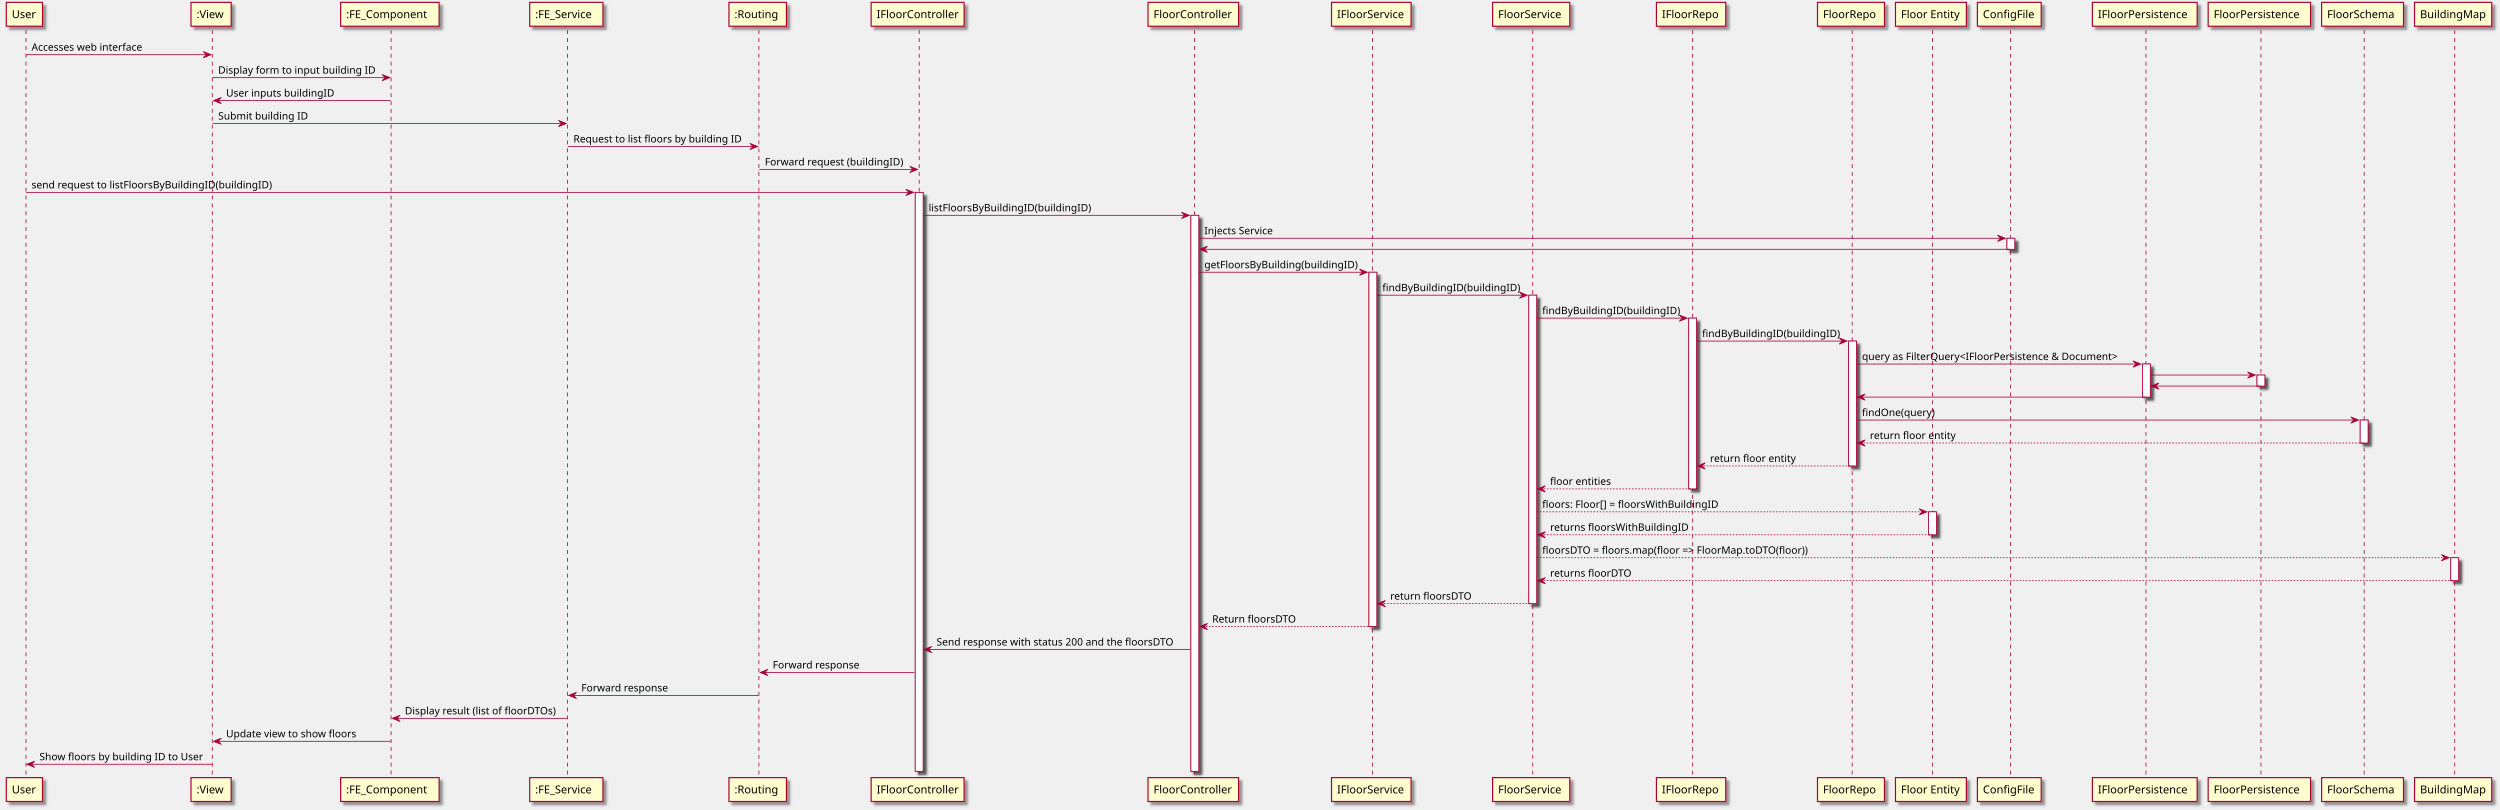
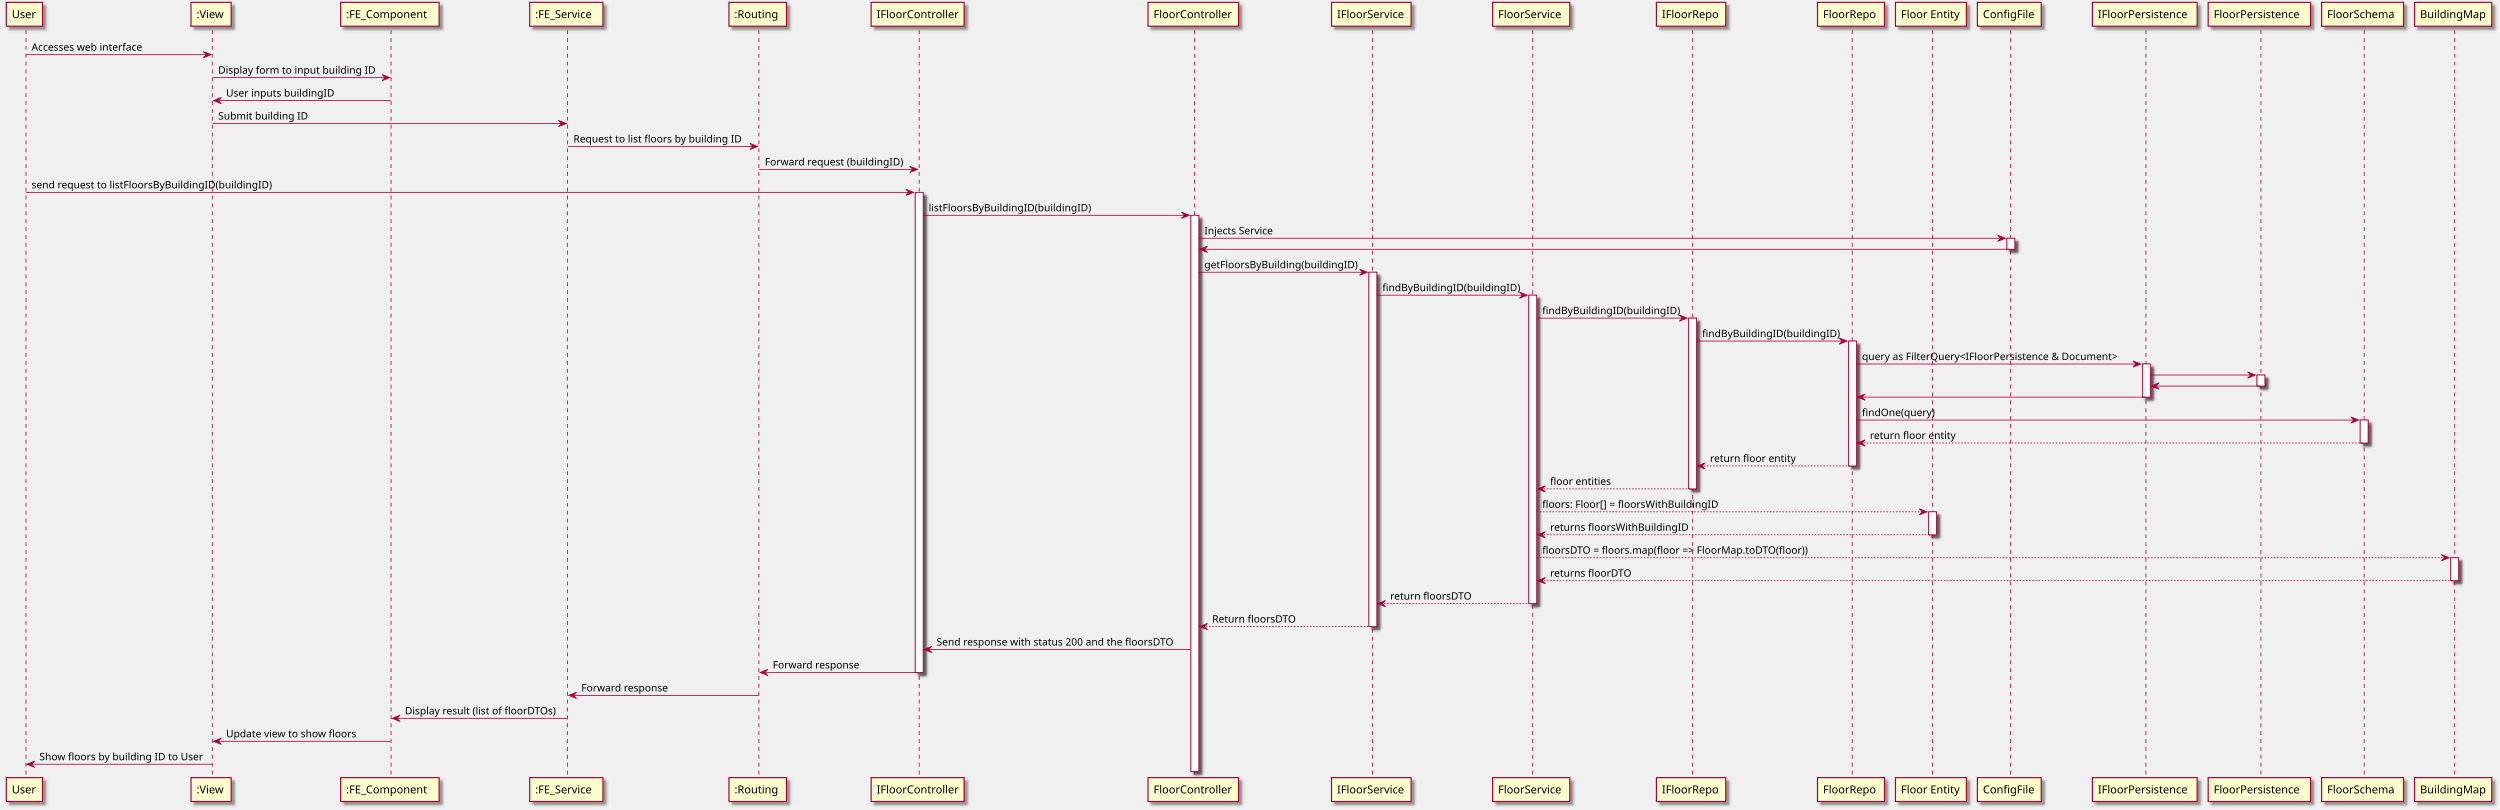
<svg xmlns="http://www.w3.org/2000/svg" contentScriptType="application/ecmascript" contentStyleType="text/css" height="1028px" preserveAspectRatio="none" style="width:3174px;height:1028px;" version="1.1" viewBox="0 0 3174 1028" width="3174px" zoomAndPan="magnify">
  <defs>
-     <filter height="300%" id="f4dc5txooa3xc" width="300%" x="-1" y="-1">
+     <filter height="300%" id="f1s81sa1xdpvc3" width="300%" x="-1" y="-1">
      <feGaussianBlur result="blurOut" stdDeviation="2.0" />
      <feColorMatrix in="blurOut" result="blurOut2" type="matrix" values="0 0 0 0 0 0 0 0 0 0 0 0 0 0 0 0 0 0 .4 0" />
      <feOffset dx="4.0" dy="4.0" in="blurOut2" result="blurOut3" />
      <feBlend in="SourceGraphic" in2="blurOut3" mode="normal" />
    </filter>
  </defs>
  <g>
-     <rect fill="#FFFFFF" filter="url(#f4dc5txooa3xc)" height="735.055" style="stroke: #A80036; stroke-width: 1.0;" width="10" x="1162" y="244.227" />
-     <rect fill="#FFFFFF" filter="url(#f4dc5txooa3xc)" height="705.922" style="stroke: #A80036; stroke-width: 1.0;" width="10" x="1512" y="273.359" />
-     <rect fill="#FFFFFF" filter="url(#f4dc5txooa3xc)" height="449.859" style="stroke: #A80036; stroke-width: 1.0;" width="10" x="1738" y="345.625" />
-     <rect fill="#FFFFFF" filter="url(#f4dc5txooa3xc)" height="391.594" style="stroke: #A80036; stroke-width: 1.0;" width="10" x="1941" y="374.758" />
-     <rect fill="#FFFFFF" filter="url(#f4dc5txooa3xc)" height="216.797" style="stroke: #A80036; stroke-width: 1.0;" width="10" x="2144" y="403.891" />
-     <rect fill="#FFFFFF" filter="url(#f4dc5txooa3xc)" height="158.531" style="stroke: #A80036; stroke-width: 1.0;" width="10" x="2347" y="433.023" />
-     <rect fill="#FFFFFF" filter="url(#f4dc5txooa3xc)" height="29.133" style="stroke: #A80036; stroke-width: 1.0;" width="10" x="2448.5" y="649.82" />
-     <rect fill="#FFFFFF" filter="url(#f4dc5txooa3xc)" height="14" style="stroke: #A80036; stroke-width: 1.0;" width="10" x="2548" y="302.492" />
-     <rect fill="#FFFFFF" filter="url(#f4dc5txooa3xc)" height="42" style="stroke: #A80036; stroke-width: 1.0;" width="10" x="2720" y="462.156" />
-     <rect fill="#FFFFFF" filter="url(#f4dc5txooa3xc)" height="14" style="stroke: #A80036; stroke-width: 1.0;" width="10" x="2865.5" y="476.156" />
-     <rect fill="#FFFFFF" filter="url(#f4dc5txooa3xc)" height="29.133" style="stroke: #A80036; stroke-width: 1.0;" width="10" x="2996.5" y="533.289" />
-     <rect fill="#FFFFFF" filter="url(#f4dc5txooa3xc)" height="29.133" style="stroke: #A80036; stroke-width: 1.0;" width="10" x="3111.5" y="708.086" />
+     <rect fill="#FFFFFF" filter="url(#f1s81sa1xdpvc3)" height="609.523" style="stroke: #A80036; stroke-width: 1.0;" width="10" x="1162" y="244.227" />
+     <rect fill="#FFFFFF" filter="url(#f1s81sa1xdpvc3)" height="705.922" style="stroke: #A80036; stroke-width: 1.0;" width="10" x="1512" y="273.359" />
+     <rect fill="#FFFFFF" filter="url(#f1s81sa1xdpvc3)" height="449.859" style="stroke: #A80036; stroke-width: 1.0;" width="10" x="1738" y="345.625" />
+     <rect fill="#FFFFFF" filter="url(#f1s81sa1xdpvc3)" height="391.594" style="stroke: #A80036; stroke-width: 1.0;" width="10" x="1941" y="374.758" />
+     <rect fill="#FFFFFF" filter="url(#f1s81sa1xdpvc3)" height="216.797" style="stroke: #A80036; stroke-width: 1.0;" width="10" x="2144" y="403.891" />
+     <rect fill="#FFFFFF" filter="url(#f1s81sa1xdpvc3)" height="158.531" style="stroke: #A80036; stroke-width: 1.0;" width="10" x="2347" y="433.023" />
+     <rect fill="#FFFFFF" filter="url(#f1s81sa1xdpvc3)" height="29.133" style="stroke: #A80036; stroke-width: 1.0;" width="10" x="2448.5" y="649.82" />
+     <rect fill="#FFFFFF" filter="url(#f1s81sa1xdpvc3)" height="14" style="stroke: #A80036; stroke-width: 1.0;" width="10" x="2548" y="302.492" />
+     <rect fill="#FFFFFF" filter="url(#f1s81sa1xdpvc3)" height="42" style="stroke: #A80036; stroke-width: 1.0;" width="10" x="2720" y="462.156" />
+     <rect fill="#FFFFFF" filter="url(#f1s81sa1xdpvc3)" height="14" style="stroke: #A80036; stroke-width: 1.0;" width="10" x="2865.5" y="476.156" />
+     <rect fill="#FFFFFF" filter="url(#f1s81sa1xdpvc3)" height="29.133" style="stroke: #A80036; stroke-width: 1.0;" width="10" x="2996.5" y="533.289" />
+     <rect fill="#FFFFFF" filter="url(#f1s81sa1xdpvc3)" height="29.133" style="stroke: #A80036; stroke-width: 1.0;" width="10" x="3111.5" y="708.086" />
    <line style="stroke: #A80036; stroke-width: 1.0; stroke-dasharray: 5.0,5.0;" x1="33" x2="33" y1="38.297" y2="988.281" />
    <line style="stroke: #A80036; stroke-width: 1.0; stroke-dasharray: 5.0,5.0;" x1="269.5" x2="269.5" y1="38.297" y2="988.281" />
    <line style="stroke: #A80036; stroke-width: 1.0; stroke-dasharray: 5.0,5.0;" x1="496.5" x2="496.5" y1="38.297" y2="988.281" />
    <line style="stroke: #A80036; stroke-width: 1.0; stroke-dasharray: 5.0,5.0;" x1="720.5" x2="720.5" y1="38.297" y2="988.281" />
    <line style="stroke: #A80036; stroke-width: 1.0; stroke-dasharray: 5.0,5.0;" x1="963.5" x2="963.5" y1="38.297" y2="988.281" />
    <line style="stroke: #A80036; stroke-width: 1.0; stroke-dasharray: 5.0,5.0;" x1="1167" x2="1167" y1="38.297" y2="988.281" />
    <line style="stroke: #A80036; stroke-width: 1.0; stroke-dasharray: 5.0,5.0;" x1="1516.5" x2="1516.5" y1="38.297" y2="988.281" />
    <line style="stroke: #A80036; stroke-width: 1.0; stroke-dasharray: 5.0,5.0;" x1="1742.5" x2="1742.5" y1="38.297" y2="988.281" />
    <line style="stroke: #A80036; stroke-width: 1.0; stroke-dasharray: 5.0,5.0;" x1="1946" x2="1946" y1="38.297" y2="988.281" />
    <line style="stroke: #A80036; stroke-width: 1.0; stroke-dasharray: 5.0,5.0;" x1="2149" x2="2149" y1="38.297" y2="988.281" />
    <line style="stroke: #A80036; stroke-width: 1.0; stroke-dasharray: 5.0,5.0;" x1="2351.5" x2="2351.5" y1="38.297" y2="988.281" />
    <line style="stroke: #A80036; stroke-width: 1.0; stroke-dasharray: 5.0,5.0;" x1="2453.5" x2="2453.5" y1="38.297" y2="988.281" />
    <line style="stroke: #A80036; stroke-width: 1.0; stroke-dasharray: 5.0,5.0;" x1="2552.5" x2="2552.5" y1="38.297" y2="988.281" />
    <line style="stroke: #A80036; stroke-width: 1.0; stroke-dasharray: 5.0,5.0;" x1="2724.5" x2="2724.5" y1="38.297" y2="988.281" />
    <line style="stroke: #A80036; stroke-width: 1.0; stroke-dasharray: 5.0,5.0;" x1="2870.5" x2="2870.5" y1="38.297" y2="988.281" />
    <line style="stroke: #A80036; stroke-width: 1.0; stroke-dasharray: 5.0,5.0;" x1="3001.5" x2="3001.5" y1="38.297" y2="988.281" />
    <line style="stroke: #A80036; stroke-width: 1.0; stroke-dasharray: 5.0,5.0;" x1="3116.5" x2="3116.5" y1="38.297" y2="988.281" />
-     <rect fill="#FEFECE" filter="url(#f4dc5txooa3xc)" height="30.297" style="stroke: #A80036; stroke-width: 1.5;" width="46" x="8" y="3" />
+     <rect fill="#FEFECE" filter="url(#f1s81sa1xdpvc3)" height="30.297" style="stroke: #A80036; stroke-width: 1.5;" width="46" x="8" y="3" />
    <text fill="#000000" font-family="sans-serif" font-size="14" lengthAdjust="spacingAndGlyphs" textLength="32" x="15" y="22.995">User</text>
-     <rect fill="#FEFECE" filter="url(#f4dc5txooa3xc)" height="30.297" style="stroke: #A80036; stroke-width: 1.5;" width="46" x="8" y="987.281" />
+     <rect fill="#FEFECE" filter="url(#f1s81sa1xdpvc3)" height="30.297" style="stroke: #A80036; stroke-width: 1.5;" width="46" x="8" y="987.281" />
    <text fill="#000000" font-family="sans-serif" font-size="14" lengthAdjust="spacingAndGlyphs" textLength="32" x="15" y="1007.276">User</text>
-     <rect fill="#FEFECE" filter="url(#f4dc5txooa3xc)" height="30.297" style="stroke: #A80036; stroke-width: 1.5;" width="51" x="242.5" y="3" />
+     <rect fill="#FEFECE" filter="url(#f1s81sa1xdpvc3)" height="30.297" style="stroke: #A80036; stroke-width: 1.5;" width="51" x="242.5" y="3" />
    <text fill="#000000" font-family="sans-serif" font-size="14" lengthAdjust="spacingAndGlyphs" textLength="37" x="249.5" y="22.995">:View</text>
-     <rect fill="#FEFECE" filter="url(#f4dc5txooa3xc)" height="30.297" style="stroke: #A80036; stroke-width: 1.5;" width="51" x="242.5" y="987.281" />
+     <rect fill="#FEFECE" filter="url(#f1s81sa1xdpvc3)" height="30.297" style="stroke: #A80036; stroke-width: 1.5;" width="51" x="242.5" y="987.281" />
    <text fill="#000000" font-family="sans-serif" font-size="14" lengthAdjust="spacingAndGlyphs" textLength="37" x="249.5" y="1007.276">:View</text>
-     <rect fill="#FEFECE" filter="url(#f4dc5txooa3xc)" height="30.297" style="stroke: #A80036; stroke-width: 1.5;" width="125" x="432.5" y="3" />
+     <rect fill="#FEFECE" filter="url(#f1s81sa1xdpvc3)" height="30.297" style="stroke: #A80036; stroke-width: 1.5;" width="125" x="432.5" y="3" />
    <text fill="#000000" font-family="sans-serif" font-size="14" lengthAdjust="spacingAndGlyphs" textLength="111" x="439.5" y="22.995">:FE_Component</text>
-     <rect fill="#FEFECE" filter="url(#f4dc5txooa3xc)" height="30.297" style="stroke: #A80036; stroke-width: 1.5;" width="125" x="432.5" y="987.281" />
+     <rect fill="#FEFECE" filter="url(#f1s81sa1xdpvc3)" height="30.297" style="stroke: #A80036; stroke-width: 1.5;" width="125" x="432.5" y="987.281" />
    <text fill="#000000" font-family="sans-serif" font-size="14" lengthAdjust="spacingAndGlyphs" textLength="111" x="439.5" y="1007.276">:FE_Component</text>
-     <rect fill="#FEFECE" filter="url(#f4dc5txooa3xc)" height="30.297" style="stroke: #A80036; stroke-width: 1.5;" width="93" x="672.5" y="3" />
+     <rect fill="#FEFECE" filter="url(#f1s81sa1xdpvc3)" height="30.297" style="stroke: #A80036; stroke-width: 1.5;" width="93" x="672.5" y="3" />
    <text fill="#000000" font-family="sans-serif" font-size="14" lengthAdjust="spacingAndGlyphs" textLength="79" x="679.5" y="22.995">:FE_Service</text>
-     <rect fill="#FEFECE" filter="url(#f4dc5txooa3xc)" height="30.297" style="stroke: #A80036; stroke-width: 1.5;" width="93" x="672.5" y="987.281" />
+     <rect fill="#FEFECE" filter="url(#f1s81sa1xdpvc3)" height="30.297" style="stroke: #A80036; stroke-width: 1.5;" width="93" x="672.5" y="987.281" />
    <text fill="#000000" font-family="sans-serif" font-size="14" lengthAdjust="spacingAndGlyphs" textLength="79" x="679.5" y="1007.276">:FE_Service</text>
-     <rect fill="#FEFECE" filter="url(#f4dc5txooa3xc)" height="30.297" style="stroke: #A80036; stroke-width: 1.5;" width="73" x="925.5" y="3" />
+     <rect fill="#FEFECE" filter="url(#f1s81sa1xdpvc3)" height="30.297" style="stroke: #A80036; stroke-width: 1.5;" width="73" x="925.5" y="3" />
    <text fill="#000000" font-family="sans-serif" font-size="14" lengthAdjust="spacingAndGlyphs" textLength="59" x="932.5" y="22.995">:Routing</text>
-     <rect fill="#FEFECE" filter="url(#f4dc5txooa3xc)" height="30.297" style="stroke: #A80036; stroke-width: 1.5;" width="73" x="925.5" y="987.281" />
+     <rect fill="#FEFECE" filter="url(#f1s81sa1xdpvc3)" height="30.297" style="stroke: #A80036; stroke-width: 1.5;" width="73" x="925.5" y="987.281" />
    <text fill="#000000" font-family="sans-serif" font-size="14" lengthAdjust="spacingAndGlyphs" textLength="59" x="932.5" y="1007.276">:Routing</text>
-     <rect fill="#FEFECE" filter="url(#f4dc5txooa3xc)" height="30.297" style="stroke: #A80036; stroke-width: 1.5;" width="118" x="1106" y="3" />
+     <rect fill="#FEFECE" filter="url(#f1s81sa1xdpvc3)" height="30.297" style="stroke: #A80036; stroke-width: 1.5;" width="118" x="1106" y="3" />
    <text fill="#000000" font-family="sans-serif" font-size="14" lengthAdjust="spacingAndGlyphs" textLength="104" x="1113" y="22.995">IFloorController</text>
-     <rect fill="#FEFECE" filter="url(#f4dc5txooa3xc)" height="30.297" style="stroke: #A80036; stroke-width: 1.5;" width="118" x="1106" y="987.281" />
+     <rect fill="#FEFECE" filter="url(#f1s81sa1xdpvc3)" height="30.297" style="stroke: #A80036; stroke-width: 1.5;" width="118" x="1106" y="987.281" />
    <text fill="#000000" font-family="sans-serif" font-size="14" lengthAdjust="spacingAndGlyphs" textLength="104" x="1113" y="1007.276">IFloorController</text>
-     <rect fill="#FEFECE" filter="url(#f4dc5txooa3xc)" height="30.297" style="stroke: #A80036; stroke-width: 1.5;" width="115" x="1457.5" y="3" />
+     <rect fill="#FEFECE" filter="url(#f1s81sa1xdpvc3)" height="30.297" style="stroke: #A80036; stroke-width: 1.5;" width="115" x="1457.5" y="3" />
    <text fill="#000000" font-family="sans-serif" font-size="14" lengthAdjust="spacingAndGlyphs" textLength="101" x="1464.5" y="22.995">FloorController</text>
-     <rect fill="#FEFECE" filter="url(#f4dc5txooa3xc)" height="30.297" style="stroke: #A80036; stroke-width: 1.5;" width="115" x="1457.5" y="987.281" />
+     <rect fill="#FEFECE" filter="url(#f1s81sa1xdpvc3)" height="30.297" style="stroke: #A80036; stroke-width: 1.5;" width="115" x="1457.5" y="987.281" />
    <text fill="#000000" font-family="sans-serif" font-size="14" lengthAdjust="spacingAndGlyphs" textLength="101" x="1464.5" y="1007.276">FloorController</text>
-     <rect fill="#FEFECE" filter="url(#f4dc5txooa3xc)" height="30.297" style="stroke: #A80036; stroke-width: 1.5;" width="101" x="1690.5" y="3" />
+     <rect fill="#FEFECE" filter="url(#f1s81sa1xdpvc3)" height="30.297" style="stroke: #A80036; stroke-width: 1.5;" width="101" x="1690.5" y="3" />
    <text fill="#000000" font-family="sans-serif" font-size="14" lengthAdjust="spacingAndGlyphs" textLength="87" x="1697.5" y="22.995">IFloorService</text>
-     <rect fill="#FEFECE" filter="url(#f4dc5txooa3xc)" height="30.297" style="stroke: #A80036; stroke-width: 1.5;" width="101" x="1690.5" y="987.281" />
+     <rect fill="#FEFECE" filter="url(#f1s81sa1xdpvc3)" height="30.297" style="stroke: #A80036; stroke-width: 1.5;" width="101" x="1690.5" y="987.281" />
    <text fill="#000000" font-family="sans-serif" font-size="14" lengthAdjust="spacingAndGlyphs" textLength="87" x="1697.5" y="1007.276">IFloorService</text>
-     <rect fill="#FEFECE" filter="url(#f4dc5txooa3xc)" height="30.297" style="stroke: #A80036; stroke-width: 1.5;" width="98" x="1895" y="3" />
+     <rect fill="#FEFECE" filter="url(#f1s81sa1xdpvc3)" height="30.297" style="stroke: #A80036; stroke-width: 1.5;" width="98" x="1895" y="3" />
    <text fill="#000000" font-family="sans-serif" font-size="14" lengthAdjust="spacingAndGlyphs" textLength="84" x="1902" y="22.995">FloorService</text>
-     <rect fill="#FEFECE" filter="url(#f4dc5txooa3xc)" height="30.297" style="stroke: #A80036; stroke-width: 1.5;" width="98" x="1895" y="987.281" />
+     <rect fill="#FEFECE" filter="url(#f1s81sa1xdpvc3)" height="30.297" style="stroke: #A80036; stroke-width: 1.5;" width="98" x="1895" y="987.281" />
    <text fill="#000000" font-family="sans-serif" font-size="14" lengthAdjust="spacingAndGlyphs" textLength="84" x="1902" y="1007.276">FloorService</text>
-     <rect fill="#FEFECE" filter="url(#f4dc5txooa3xc)" height="30.297" style="stroke: #A80036; stroke-width: 1.5;" width="88" x="2103" y="3" />
+     <rect fill="#FEFECE" filter="url(#f1s81sa1xdpvc3)" height="30.297" style="stroke: #A80036; stroke-width: 1.5;" width="88" x="2103" y="3" />
    <text fill="#000000" font-family="sans-serif" font-size="14" lengthAdjust="spacingAndGlyphs" textLength="74" x="2110" y="22.995">IFloorRepo</text>
-     <rect fill="#FEFECE" filter="url(#f4dc5txooa3xc)" height="30.297" style="stroke: #A80036; stroke-width: 1.5;" width="88" x="2103" y="987.281" />
+     <rect fill="#FEFECE" filter="url(#f1s81sa1xdpvc3)" height="30.297" style="stroke: #A80036; stroke-width: 1.5;" width="88" x="2103" y="987.281" />
    <text fill="#000000" font-family="sans-serif" font-size="14" lengthAdjust="spacingAndGlyphs" textLength="74" x="2110" y="1007.276">IFloorRepo</text>
-     <rect fill="#FEFECE" filter="url(#f4dc5txooa3xc)" height="30.297" style="stroke: #A80036; stroke-width: 1.5;" width="85" x="2307.5" y="3" />
+     <rect fill="#FEFECE" filter="url(#f1s81sa1xdpvc3)" height="30.297" style="stroke: #A80036; stroke-width: 1.5;" width="85" x="2307.5" y="3" />
    <text fill="#000000" font-family="sans-serif" font-size="14" lengthAdjust="spacingAndGlyphs" textLength="71" x="2314.5" y="22.995">FloorRepo</text>
-     <rect fill="#FEFECE" filter="url(#f4dc5txooa3xc)" height="30.297" style="stroke: #A80036; stroke-width: 1.5;" width="85" x="2307.5" y="987.281" />
+     <rect fill="#FEFECE" filter="url(#f1s81sa1xdpvc3)" height="30.297" style="stroke: #A80036; stroke-width: 1.5;" width="85" x="2307.5" y="987.281" />
    <text fill="#000000" font-family="sans-serif" font-size="14" lengthAdjust="spacingAndGlyphs" textLength="71" x="2314.5" y="1007.276">FloorRepo</text>
-     <rect fill="#FEFECE" filter="url(#f4dc5txooa3xc)" height="30.297" style="stroke: #A80036; stroke-width: 1.5;" width="90" x="2406.5" y="3" />
+     <rect fill="#FEFECE" filter="url(#f1s81sa1xdpvc3)" height="30.297" style="stroke: #A80036; stroke-width: 1.5;" width="90" x="2406.5" y="3" />
    <text fill="#000000" font-family="sans-serif" font-size="14" lengthAdjust="spacingAndGlyphs" textLength="76" x="2413.5" y="22.995">Floor Entity</text>
-     <rect fill="#FEFECE" filter="url(#f4dc5txooa3xc)" height="30.297" style="stroke: #A80036; stroke-width: 1.5;" width="90" x="2406.5" y="987.281" />
+     <rect fill="#FEFECE" filter="url(#f1s81sa1xdpvc3)" height="30.297" style="stroke: #A80036; stroke-width: 1.5;" width="90" x="2406.5" y="987.281" />
    <text fill="#000000" font-family="sans-serif" font-size="14" lengthAdjust="spacingAndGlyphs" textLength="76" x="2413.5" y="1007.276">Floor Entity</text>
-     <rect fill="#FEFECE" filter="url(#f4dc5txooa3xc)" height="30.297" style="stroke: #A80036; stroke-width: 1.5;" width="81" x="2510.5" y="3" />
+     <rect fill="#FEFECE" filter="url(#f1s81sa1xdpvc3)" height="30.297" style="stroke: #A80036; stroke-width: 1.5;" width="81" x="2510.5" y="3" />
    <text fill="#000000" font-family="sans-serif" font-size="14" lengthAdjust="spacingAndGlyphs" textLength="67" x="2517.5" y="22.995">ConfigFile</text>
-     <rect fill="#FEFECE" filter="url(#f4dc5txooa3xc)" height="30.297" style="stroke: #A80036; stroke-width: 1.5;" width="81" x="2510.5" y="987.281" />
+     <rect fill="#FEFECE" filter="url(#f1s81sa1xdpvc3)" height="30.297" style="stroke: #A80036; stroke-width: 1.5;" width="81" x="2510.5" y="987.281" />
    <text fill="#000000" font-family="sans-serif" font-size="14" lengthAdjust="spacingAndGlyphs" textLength="67" x="2517.5" y="1007.276">ConfigFile</text>
-     <rect fill="#FEFECE" filter="url(#f4dc5txooa3xc)" height="30.297" style="stroke: #A80036; stroke-width: 1.5;" width="133" x="2656.5" y="3" />
+     <rect fill="#FEFECE" filter="url(#f1s81sa1xdpvc3)" height="30.297" style="stroke: #A80036; stroke-width: 1.5;" width="133" x="2656.5" y="3" />
    <text fill="#000000" font-family="sans-serif" font-size="14" lengthAdjust="spacingAndGlyphs" textLength="119" x="2663.5" y="22.995">IFloorPersistence</text>
-     <rect fill="#FEFECE" filter="url(#f4dc5txooa3xc)" height="30.297" style="stroke: #A80036; stroke-width: 1.5;" width="133" x="2656.5" y="987.281" />
+     <rect fill="#FEFECE" filter="url(#f1s81sa1xdpvc3)" height="30.297" style="stroke: #A80036; stroke-width: 1.5;" width="133" x="2656.5" y="987.281" />
    <text fill="#000000" font-family="sans-serif" font-size="14" lengthAdjust="spacingAndGlyphs" textLength="119" x="2663.5" y="1007.276">IFloorPersistence</text>
-     <rect fill="#FEFECE" filter="url(#f4dc5txooa3xc)" height="30.297" style="stroke: #A80036; stroke-width: 1.5;" width="130" x="2803.5" y="3" />
+     <rect fill="#FEFECE" filter="url(#f1s81sa1xdpvc3)" height="30.297" style="stroke: #A80036; stroke-width: 1.5;" width="130" x="2803.5" y="3" />
    <text fill="#000000" font-family="sans-serif" font-size="14" lengthAdjust="spacingAndGlyphs" textLength="116" x="2810.5" y="22.995">FloorPersistence</text>
-     <rect fill="#FEFECE" filter="url(#f4dc5txooa3xc)" height="30.297" style="stroke: #A80036; stroke-width: 1.5;" width="130" x="2803.5" y="987.281" />
+     <rect fill="#FEFECE" filter="url(#f1s81sa1xdpvc3)" height="30.297" style="stroke: #A80036; stroke-width: 1.5;" width="130" x="2803.5" y="987.281" />
    <text fill="#000000" font-family="sans-serif" font-size="14" lengthAdjust="spacingAndGlyphs" textLength="116" x="2810.5" y="1007.276">FloorPersistence</text>
-     <rect fill="#FEFECE" filter="url(#f4dc5txooa3xc)" height="30.297" style="stroke: #A80036; stroke-width: 1.5;" width="104" x="2947.5" y="3" />
+     <rect fill="#FEFECE" filter="url(#f1s81sa1xdpvc3)" height="30.297" style="stroke: #A80036; stroke-width: 1.5;" width="104" x="2947.5" y="3" />
    <text fill="#000000" font-family="sans-serif" font-size="14" lengthAdjust="spacingAndGlyphs" textLength="90" x="2954.5" y="22.995">FloorSchema</text>
-     <rect fill="#FEFECE" filter="url(#f4dc5txooa3xc)" height="30.297" style="stroke: #A80036; stroke-width: 1.5;" width="104" x="2947.5" y="987.281" />
+     <rect fill="#FEFECE" filter="url(#f1s81sa1xdpvc3)" height="30.297" style="stroke: #A80036; stroke-width: 1.5;" width="104" x="2947.5" y="987.281" />
    <text fill="#000000" font-family="sans-serif" font-size="14" lengthAdjust="spacingAndGlyphs" textLength="90" x="2954.5" y="1007.276">FloorSchema</text>
-     <rect fill="#FEFECE" filter="url(#f4dc5txooa3xc)" height="30.297" style="stroke: #A80036; stroke-width: 1.5;" width="98" x="3065.5" y="3" />
+     <rect fill="#FEFECE" filter="url(#f1s81sa1xdpvc3)" height="30.297" style="stroke: #A80036; stroke-width: 1.5;" width="98" x="3065.5" y="3" />
    <text fill="#000000" font-family="sans-serif" font-size="14" lengthAdjust="spacingAndGlyphs" textLength="84" x="3072.5" y="22.995">BuildingMap</text>
-     <rect fill="#FEFECE" filter="url(#f4dc5txooa3xc)" height="30.297" style="stroke: #A80036; stroke-width: 1.5;" width="98" x="3065.5" y="987.281" />
+     <rect fill="#FEFECE" filter="url(#f1s81sa1xdpvc3)" height="30.297" style="stroke: #A80036; stroke-width: 1.5;" width="98" x="3065.5" y="987.281" />
    <text fill="#000000" font-family="sans-serif" font-size="14" lengthAdjust="spacingAndGlyphs" textLength="84" x="3072.5" y="1007.276">BuildingMap</text>
-     <rect fill="#FFFFFF" filter="url(#f4dc5txooa3xc)" height="735.055" style="stroke: #A80036; stroke-width: 1.0;" width="10" x="1162" y="244.227" />
-     <rect fill="#FFFFFF" filter="url(#f4dc5txooa3xc)" height="705.922" style="stroke: #A80036; stroke-width: 1.0;" width="10" x="1512" y="273.359" />
-     <rect fill="#FFFFFF" filter="url(#f4dc5txooa3xc)" height="449.859" style="stroke: #A80036; stroke-width: 1.0;" width="10" x="1738" y="345.625" />
-     <rect fill="#FFFFFF" filter="url(#f4dc5txooa3xc)" height="391.594" style="stroke: #A80036; stroke-width: 1.0;" width="10" x="1941" y="374.758" />
-     <rect fill="#FFFFFF" filter="url(#f4dc5txooa3xc)" height="216.797" style="stroke: #A80036; stroke-width: 1.0;" width="10" x="2144" y="403.891" />
-     <rect fill="#FFFFFF" filter="url(#f4dc5txooa3xc)" height="158.531" style="stroke: #A80036; stroke-width: 1.0;" width="10" x="2347" y="433.023" />
-     <rect fill="#FFFFFF" filter="url(#f4dc5txooa3xc)" height="29.133" style="stroke: #A80036; stroke-width: 1.0;" width="10" x="2448.5" y="649.82" />
-     <rect fill="#FFFFFF" filter="url(#f4dc5txooa3xc)" height="14" style="stroke: #A80036; stroke-width: 1.0;" width="10" x="2548" y="302.492" />
-     <rect fill="#FFFFFF" filter="url(#f4dc5txooa3xc)" height="42" style="stroke: #A80036; stroke-width: 1.0;" width="10" x="2720" y="462.156" />
-     <rect fill="#FFFFFF" filter="url(#f4dc5txooa3xc)" height="14" style="stroke: #A80036; stroke-width: 1.0;" width="10" x="2865.5" y="476.156" />
-     <rect fill="#FFFFFF" filter="url(#f4dc5txooa3xc)" height="29.133" style="stroke: #A80036; stroke-width: 1.0;" width="10" x="2996.5" y="533.289" />
-     <rect fill="#FFFFFF" filter="url(#f4dc5txooa3xc)" height="29.133" style="stroke: #A80036; stroke-width: 1.0;" width="10" x="3111.5" y="708.086" />
+     <rect fill="#FFFFFF" filter="url(#f1s81sa1xdpvc3)" height="609.523" style="stroke: #A80036; stroke-width: 1.0;" width="10" x="1162" y="244.227" />
+     <rect fill="#FFFFFF" filter="url(#f1s81sa1xdpvc3)" height="705.922" style="stroke: #A80036; stroke-width: 1.0;" width="10" x="1512" y="273.359" />
+     <rect fill="#FFFFFF" filter="url(#f1s81sa1xdpvc3)" height="449.859" style="stroke: #A80036; stroke-width: 1.0;" width="10" x="1738" y="345.625" />
+     <rect fill="#FFFFFF" filter="url(#f1s81sa1xdpvc3)" height="391.594" style="stroke: #A80036; stroke-width: 1.0;" width="10" x="1941" y="374.758" />
+     <rect fill="#FFFFFF" filter="url(#f1s81sa1xdpvc3)" height="216.797" style="stroke: #A80036; stroke-width: 1.0;" width="10" x="2144" y="403.891" />
+     <rect fill="#FFFFFF" filter="url(#f1s81sa1xdpvc3)" height="158.531" style="stroke: #A80036; stroke-width: 1.0;" width="10" x="2347" y="433.023" />
+     <rect fill="#FFFFFF" filter="url(#f1s81sa1xdpvc3)" height="29.133" style="stroke: #A80036; stroke-width: 1.0;" width="10" x="2448.5" y="649.82" />
+     <rect fill="#FFFFFF" filter="url(#f1s81sa1xdpvc3)" height="14" style="stroke: #A80036; stroke-width: 1.0;" width="10" x="2548" y="302.492" />
+     <rect fill="#FFFFFF" filter="url(#f1s81sa1xdpvc3)" height="42" style="stroke: #A80036; stroke-width: 1.0;" width="10" x="2720" y="462.156" />
+     <rect fill="#FFFFFF" filter="url(#f1s81sa1xdpvc3)" height="14" style="stroke: #A80036; stroke-width: 1.0;" width="10" x="2865.5" y="476.156" />
+     <rect fill="#FFFFFF" filter="url(#f1s81sa1xdpvc3)" height="29.133" style="stroke: #A80036; stroke-width: 1.0;" width="10" x="2996.5" y="533.289" />
+     <rect fill="#FFFFFF" filter="url(#f1s81sa1xdpvc3)" height="29.133" style="stroke: #A80036; stroke-width: 1.0;" width="10" x="3111.5" y="708.086" />
    <polygon fill="#A80036" points="258,65.43,268,69.43,258,73.43,262,69.43" style="stroke: #A80036; stroke-width: 1.0;" />
    <line style="stroke: #A80036; stroke-width: 1.0;" x1="33" x2="264" y1="69.43" y2="69.43" />
    <text fill="#000000" font-family="sans-serif" font-size="13" lengthAdjust="spacingAndGlyphs" textLength="149" x="40" y="64.364">Accesses web interface</text>
    <polygon fill="#A80036" points="485,94.562,495,98.562,485,102.562,489,98.562" style="stroke: #A80036; stroke-width: 1.0;" />
    <line style="stroke: #A80036; stroke-width: 1.0;" x1="270" x2="491" y1="98.562" y2="98.562" />
    <text fill="#000000" font-family="sans-serif" font-size="13" lengthAdjust="spacingAndGlyphs" textLength="203" x="277" y="93.497">Display form to input building ID</text>
    <polygon fill="#A80036" points="281,123.695,271,127.695,281,131.695,277,127.695" style="stroke: #A80036; stroke-width: 1.0;" />
    <line style="stroke: #A80036; stroke-width: 1.0;" x1="275" x2="496" y1="127.695" y2="127.695" />
    <text fill="#000000" font-family="sans-serif" font-size="13" lengthAdjust="spacingAndGlyphs" textLength="139" x="287" y="122.629">User inputs buildingID</text>
    <polygon fill="#A80036" points="709,152.828,719,156.828,709,160.828,713,156.828" style="stroke: #A80036; stroke-width: 1.0;" />
    <line style="stroke: #A80036; stroke-width: 1.0;" x1="270" x2="715" y1="156.828" y2="156.828" />
    <text fill="#000000" font-family="sans-serif" font-size="13" lengthAdjust="spacingAndGlyphs" textLength="116" x="277" y="151.762">Submit building ID</text>
    <polygon fill="#A80036" points="952,181.961,962,185.961,952,189.961,956,185.961" style="stroke: #A80036; stroke-width: 1.0;" />
    <line style="stroke: #A80036; stroke-width: 1.0;" x1="721" x2="958" y1="185.961" y2="185.961" />
    <text fill="#000000" font-family="sans-serif" font-size="13" lengthAdjust="spacingAndGlyphs" textLength="219" x="728" y="180.895">Request to list floors by building ID</text>
    <polygon fill="#A80036" points="1155,211.094,1165,215.094,1155,219.094,1159,215.094" style="stroke: #A80036; stroke-width: 1.0;" />
    <line style="stroke: #A80036; stroke-width: 1.0;" x1="964" x2="1161" y1="215.094" y2="215.094" />
    <text fill="#000000" font-family="sans-serif" font-size="13" lengthAdjust="spacingAndGlyphs" textLength="179" x="971" y="210.028">Forward request (buildingID)</text>
    <polygon fill="#A80036" points="1150,240.227,1160,244.227,1150,248.227,1154,244.227" style="stroke: #A80036; stroke-width: 1.0;" />
    <line style="stroke: #A80036; stroke-width: 1.0;" x1="33" x2="1156" y1="244.227" y2="244.227" />
    <text fill="#000000" font-family="sans-serif" font-size="13" lengthAdjust="spacingAndGlyphs" textLength="312" x="40" y="239.161">send request to listFloorsByBuildingID(buildingID)</text>
    <polygon fill="#A80036" points="1500,269.359,1510,273.359,1500,277.359,1504,273.359" style="stroke: #A80036; stroke-width: 1.0;" />
    <line style="stroke: #A80036; stroke-width: 1.0;" x1="1172" x2="1506" y1="273.359" y2="273.359" />
    <text fill="#000000" font-family="sans-serif" font-size="13" lengthAdjust="spacingAndGlyphs" textLength="207" x="1179" y="268.293">listFloorsByBuildingID(buildingID)</text>
    <polygon fill="#A80036" points="2536,298.492,2546,302.492,2536,306.492,2540,302.492" style="stroke: #A80036; stroke-width: 1.0;" />
    <line style="stroke: #A80036; stroke-width: 1.0;" x1="1522" x2="2542" y1="302.492" y2="302.492" />
    <text fill="#000000" font-family="sans-serif" font-size="13" lengthAdjust="spacingAndGlyphs" textLength="92" x="1529" y="297.426">Injects Service</text>
    <polygon fill="#A80036" points="1533,312.492,1523,316.492,1533,320.492,1529,316.492" style="stroke: #A80036; stroke-width: 1.0;" />
    <line style="stroke: #A80036; stroke-width: 1.0;" x1="1527" x2="2552" y1="316.492" y2="316.492" />
    <polygon fill="#A80036" points="1726,341.625,1736,345.625,1726,349.625,1730,345.625" style="stroke: #A80036; stroke-width: 1.0;" />
    <line style="stroke: #A80036; stroke-width: 1.0;" x1="1522" x2="1732" y1="345.625" y2="345.625" />
    <text fill="#000000" font-family="sans-serif" font-size="13" lengthAdjust="spacingAndGlyphs" textLength="197" x="1529" y="340.559">getFloorsByBuilding(buildingID)</text>
    <polygon fill="#A80036" points="1929,370.758,1939,374.758,1929,378.758,1933,374.758" style="stroke: #A80036; stroke-width: 1.0;" />
    <line style="stroke: #A80036; stroke-width: 1.0;" x1="1748" x2="1935" y1="374.758" y2="374.758" />
    <text fill="#000000" font-family="sans-serif" font-size="13" lengthAdjust="spacingAndGlyphs" textLength="174" x="1755" y="369.692">findByBuildingID(buildingID)</text>
    <polygon fill="#A80036" points="2132,399.891,2142,403.891,2132,407.891,2136,403.891" style="stroke: #A80036; stroke-width: 1.0;" />
    <line style="stroke: #A80036; stroke-width: 1.0;" x1="1951" x2="2138" y1="403.891" y2="403.891" />
    <text fill="#000000" font-family="sans-serif" font-size="13" lengthAdjust="spacingAndGlyphs" textLength="174" x="1958" y="398.825">findByBuildingID(buildingID)</text>
    <polygon fill="#A80036" points="2335,429.023,2345,433.023,2335,437.023,2339,433.023" style="stroke: #A80036; stroke-width: 1.0;" />
    <line style="stroke: #A80036; stroke-width: 1.0;" x1="2154" x2="2341" y1="433.023" y2="433.023" />
    <text fill="#000000" font-family="sans-serif" font-size="13" lengthAdjust="spacingAndGlyphs" textLength="174" x="2161" y="427.957">findByBuildingID(buildingID)</text>
    <polygon fill="#A80036" points="2708,458.156,2718,462.156,2708,466.156,2712,462.156" style="stroke: #A80036; stroke-width: 1.0;" />
    <line style="stroke: #A80036; stroke-width: 1.0;" x1="2357" x2="2714" y1="462.156" y2="462.156" />
    <text fill="#000000" font-family="sans-serif" font-size="13" lengthAdjust="spacingAndGlyphs" textLength="344" x="2364" y="457.09">query as FilterQuery&lt;IFloorPersistence &amp; Document&gt;</text>
    <polygon fill="#A80036" points="2853.5,472.156,2863.5,476.156,2853.5,480.156,2857.5,476.156" style="stroke: #A80036; stroke-width: 1.0;" />
    <line style="stroke: #A80036; stroke-width: 1.0;" x1="2730" x2="2859.5" y1="476.156" y2="476.156" />
    <polygon fill="#A80036" points="2741,486.156,2731,490.156,2741,494.156,2737,490.156" style="stroke: #A80036; stroke-width: 1.0;" />
    <line style="stroke: #A80036; stroke-width: 1.0;" x1="2735" x2="2869.5" y1="490.156" y2="490.156" />
    <polygon fill="#A80036" points="2368,500.156,2358,504.156,2368,508.156,2364,504.156" style="stroke: #A80036; stroke-width: 1.0;" />
    <line style="stroke: #A80036; stroke-width: 1.0;" x1="2362" x2="2724" y1="504.156" y2="504.156" />
    <polygon fill="#A80036" points="2984.5,529.289,2994.5,533.289,2984.5,537.289,2988.5,533.289" style="stroke: #A80036; stroke-width: 1.0;" />
    <line style="stroke: #A80036; stroke-width: 1.0;" x1="2357" x2="2990.5" y1="533.289" y2="533.289" />
    <text fill="#000000" font-family="sans-serif" font-size="13" lengthAdjust="spacingAndGlyphs" textLength="95" x="2364" y="528.223">findOne(query)</text>
    <polygon fill="#A80036" points="2368,558.422,2358,562.422,2368,566.422,2364,562.422" style="stroke: #A80036; stroke-width: 1.0;" />
    <line style="stroke: #A80036; stroke-width: 1.0; stroke-dasharray: 2.0,2.0;" x1="2362" x2="3000.5" y1="562.422" y2="562.422" />
    <text fill="#000000" font-family="sans-serif" font-size="13" lengthAdjust="spacingAndGlyphs" textLength="111" x="2374" y="557.356">return floor entity</text>
    <polygon fill="#A80036" points="2165,587.555,2155,591.555,2165,595.555,2161,591.555" style="stroke: #A80036; stroke-width: 1.0;" />
    <line style="stroke: #A80036; stroke-width: 1.0; stroke-dasharray: 2.0,2.0;" x1="2159" x2="2351" y1="591.555" y2="591.555" />
    <text fill="#000000" font-family="sans-serif" font-size="13" lengthAdjust="spacingAndGlyphs" textLength="111" x="2171" y="586.489">return floor entity</text>
    <polygon fill="#A80036" points="1962,616.688,1952,620.688,1962,624.688,1958,620.688" style="stroke: #A80036; stroke-width: 1.0;" />
    <line style="stroke: #A80036; stroke-width: 1.0; stroke-dasharray: 2.0,2.0;" x1="1956" x2="2148" y1="620.688" y2="620.688" />
    <text fill="#000000" font-family="sans-serif" font-size="13" lengthAdjust="spacingAndGlyphs" textLength="79" x="1968" y="615.622">floor entities</text>
    <polygon fill="#A80036" points="2436.5,645.82,2446.5,649.82,2436.5,653.82,2440.5,649.82" style="stroke: #A80036; stroke-width: 1.0;" />
    <line style="stroke: #A80036; stroke-width: 1.0; stroke-dasharray: 2.0,2.0;" x1="1951" x2="2442.5" y1="649.82" y2="649.82" />
    <text fill="#000000" font-family="sans-serif" font-size="13" lengthAdjust="spacingAndGlyphs" textLength="228" x="1958" y="644.754">floors: Floor[] = floorsWithBuildingID</text>
    <polygon fill="#A80036" points="1962,674.953,1952,678.953,1962,682.953,1958,678.953" style="stroke: #A80036; stroke-width: 1.0;" />
    <line style="stroke: #A80036; stroke-width: 1.0; stroke-dasharray: 2.0,2.0;" x1="1956" x2="2452.5" y1="678.953" y2="678.953" />
    <text fill="#000000" font-family="sans-serif" font-size="13" lengthAdjust="spacingAndGlyphs" textLength="175" x="1968" y="673.887">returns floorsWithBuildingID</text>
    <polygon fill="#A80036" points="3099.5,704.086,3109.5,708.086,3099.5,712.086,3103.5,708.086" style="stroke: #A80036; stroke-width: 1.0;" />
    <line style="stroke: #A80036; stroke-width: 1.0; stroke-dasharray: 2.0,2.0;" x1="1951" x2="3105.5" y1="708.086" y2="708.086" />
    <text fill="#000000" font-family="sans-serif" font-size="13" lengthAdjust="spacingAndGlyphs" textLength="357" x="1958" y="703.02">floorsDTO = floors.map(floor =&gt; FloorMap.toDTO(floor))</text>
    <polygon fill="#A80036" points="1962,733.219,1952,737.219,1962,741.219,1958,737.219" style="stroke: #A80036; stroke-width: 1.0;" />
    <line style="stroke: #A80036; stroke-width: 1.0; stroke-dasharray: 2.0,2.0;" x1="1956" x2="3115.5" y1="737.219" y2="737.219" />
    <text fill="#000000" font-family="sans-serif" font-size="13" lengthAdjust="spacingAndGlyphs" textLength="105" x="1968" y="732.153">returns floorDTO</text>
    <polygon fill="#A80036" points="1759,762.352,1749,766.352,1759,770.352,1755,766.352" style="stroke: #A80036; stroke-width: 1.0;" />
    <line style="stroke: #A80036; stroke-width: 1.0; stroke-dasharray: 2.0,2.0;" x1="1753" x2="1945" y1="766.352" y2="766.352" />
    <text fill="#000000" font-family="sans-serif" font-size="13" lengthAdjust="spacingAndGlyphs" textLength="105" x="1765" y="761.286">return floorsDTO</text>
    <polygon fill="#A80036" points="1533,791.484,1523,795.484,1533,799.484,1529,795.484" style="stroke: #A80036; stroke-width: 1.0;" />
    <line style="stroke: #A80036; stroke-width: 1.0; stroke-dasharray: 2.0,2.0;" x1="1527" x2="1742" y1="795.484" y2="795.484" />
    <text fill="#000000" font-family="sans-serif" font-size="13" lengthAdjust="spacingAndGlyphs" textLength="108" x="1539" y="790.418">Return floorsDTO</text>
    <polygon fill="#A80036" points="1183,820.617,1173,824.617,1183,828.617,1179,824.617" style="stroke: #A80036; stroke-width: 1.0;" />
    <line style="stroke: #A80036; stroke-width: 1.0;" x1="1177" x2="1511" y1="824.617" y2="824.617" />
    <text fill="#000000" font-family="sans-serif" font-size="13" lengthAdjust="spacingAndGlyphs" textLength="316" x="1189" y="819.551">Send response with status 200 and the floorsDTO</text>
    <polygon fill="#A80036" points="975,849.75,965,853.75,975,857.75,971,853.75" style="stroke: #A80036; stroke-width: 1.0;" />
-     <line style="stroke: #A80036; stroke-width: 1.0;" x1="969" x2="1161" y1="853.75" y2="853.75" />
+     <line style="stroke: #A80036; stroke-width: 1.0;" x1="969" x2="1166" y1="853.75" y2="853.75" />
    <text fill="#000000" font-family="sans-serif" font-size="13" lengthAdjust="spacingAndGlyphs" textLength="113" x="981" y="848.684">Forward response</text>
    <polygon fill="#A80036" points="732,878.883,722,882.883,732,886.883,728,882.883" style="stroke: #A80036; stroke-width: 1.0;" />
    <line style="stroke: #A80036; stroke-width: 1.0;" x1="726" x2="963" y1="882.883" y2="882.883" />
    <text fill="#000000" font-family="sans-serif" font-size="13" lengthAdjust="spacingAndGlyphs" textLength="113" x="738" y="877.817">Forward response</text>
    <polygon fill="#A80036" points="508,908.016,498,912.016,508,916.016,504,912.016" style="stroke: #A80036; stroke-width: 1.0;" />
    <line style="stroke: #A80036; stroke-width: 1.0;" x1="502" x2="720" y1="912.016" y2="912.016" />
    <text fill="#000000" font-family="sans-serif" font-size="13" lengthAdjust="spacingAndGlyphs" textLength="200" x="514" y="906.95">Display result (list of floorDTOs)</text>
    <polygon fill="#A80036" points="281,937.148,271,941.148,281,945.148,277,941.148" style="stroke: #A80036; stroke-width: 1.0;" />
    <line style="stroke: #A80036; stroke-width: 1.0;" x1="275" x2="496" y1="941.148" y2="941.148" />
    <text fill="#000000" font-family="sans-serif" font-size="13" lengthAdjust="spacingAndGlyphs" textLength="170" x="287" y="936.082">Update view to show floors</text>
    <polygon fill="#A80036" points="44,966.281,34,970.281,44,974.281,40,970.281" style="stroke: #A80036; stroke-width: 1.0;" />
    <line style="stroke: #A80036; stroke-width: 1.0;" x1="38" x2="269" y1="970.281" y2="970.281" />
    <text fill="#000000" font-family="sans-serif" font-size="13" lengthAdjust="spacingAndGlyphs" textLength="213" x="50" y="965.215">Show floors by building ID to User</text>
  </g>
</svg>
